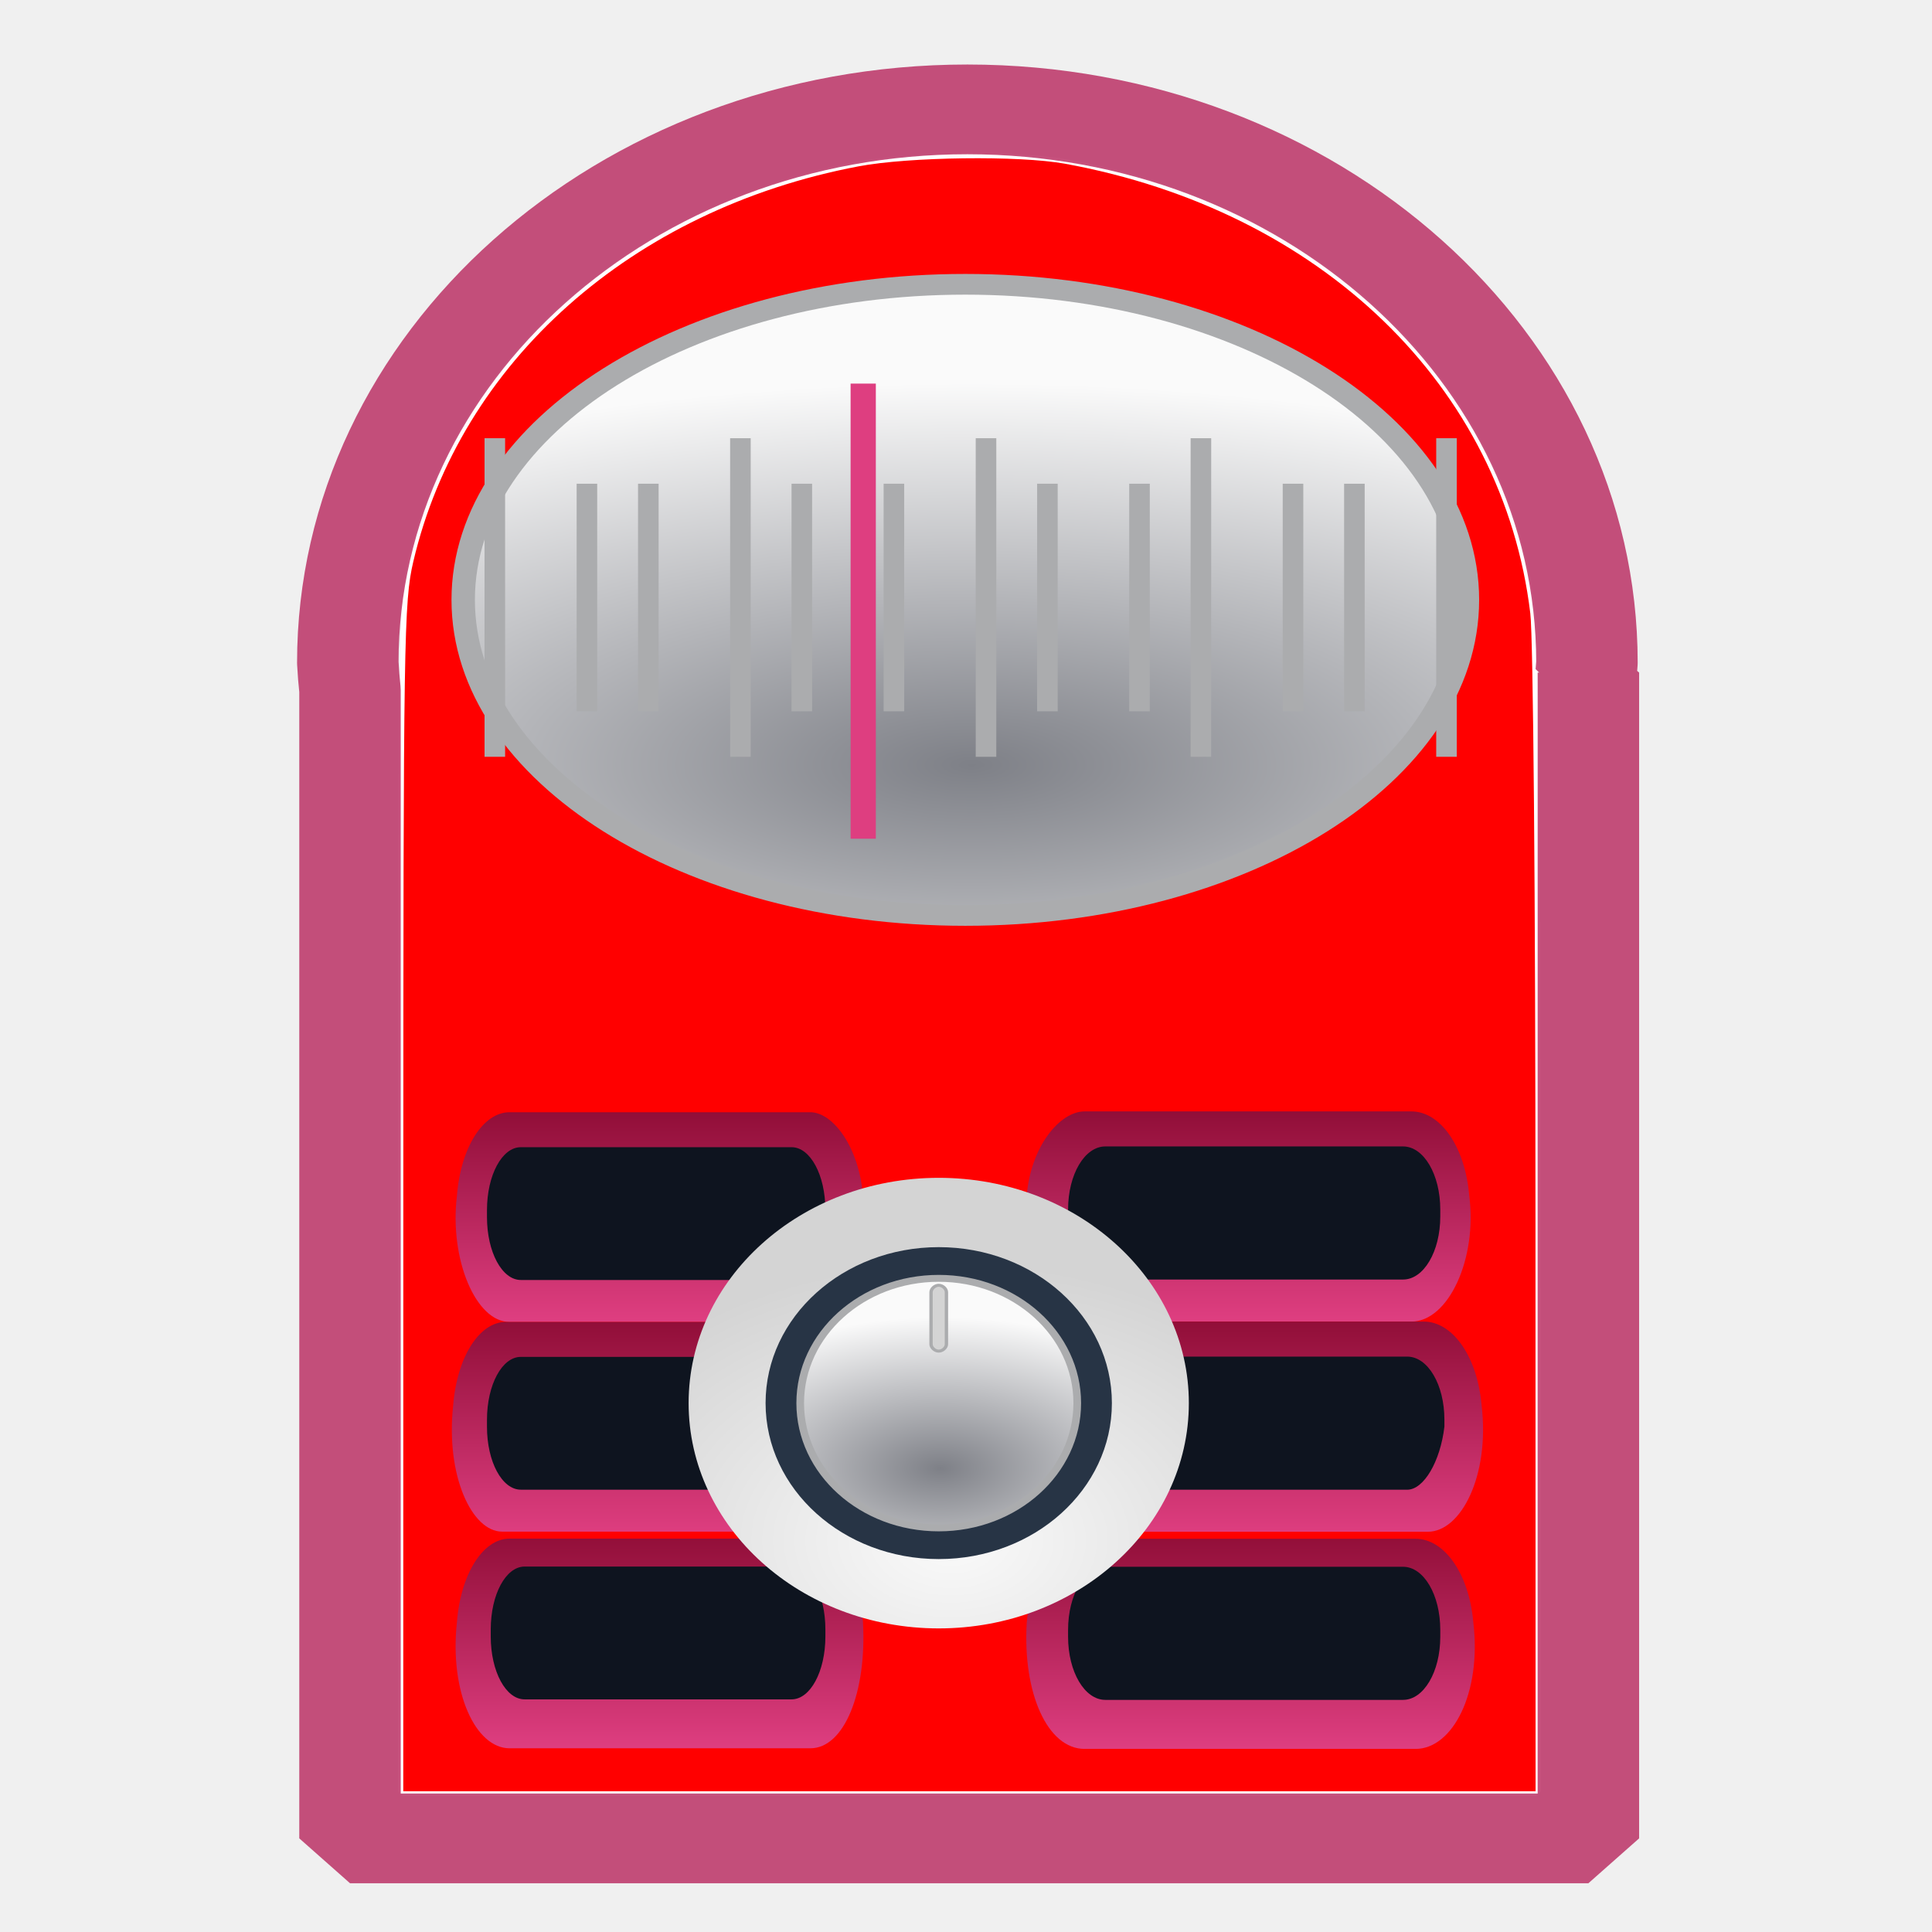
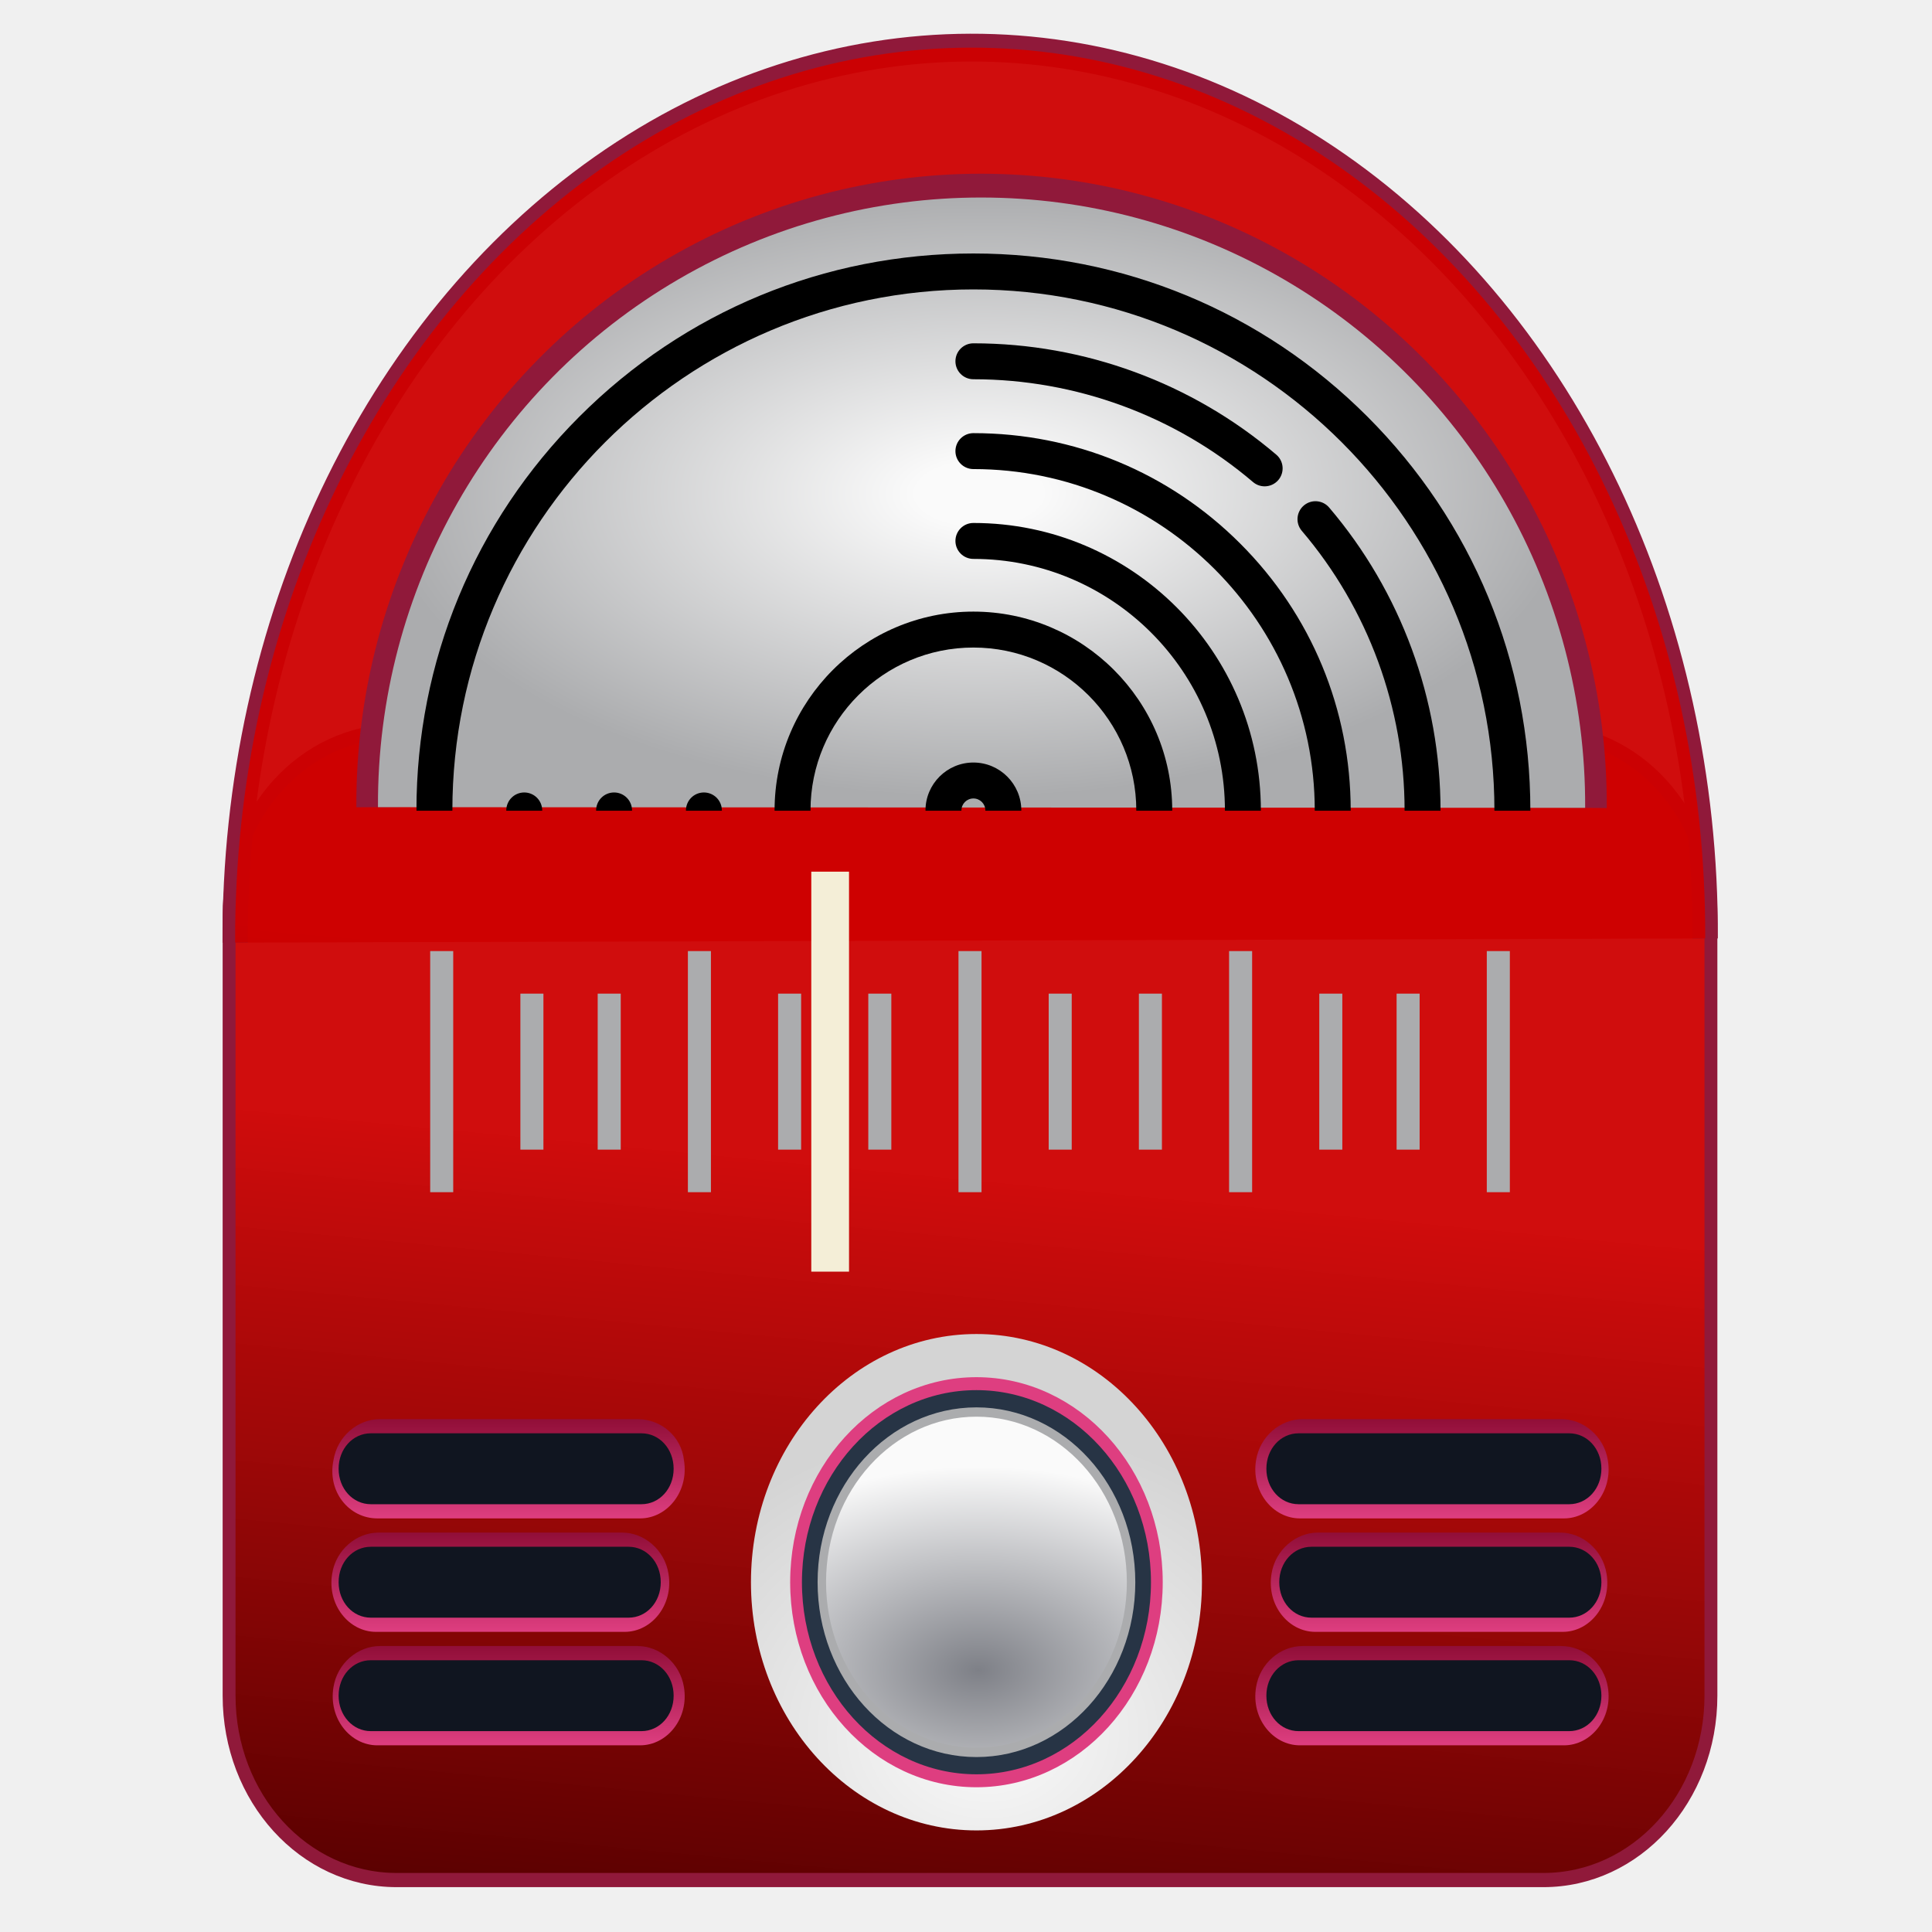
- <svg xmlns="http://www.w3.org/2000/svg" width="128" height="128" viewBox="0 0 128 128" version="1.1" id="svg1">
+ <svg xmlns="http://www.w3.org/2000/svg" xmlns:xlink="http://www.w3.org/1999/xlink" xml:space="preserve" id="io.github.tuner_labs.tuner-scalable" width="128" height="128" version="1.1">
  <defs id="defs1">
-     <linearGradient id="SVGID_12_" gradientUnits="userSpaceOnUse" x1="64.555" y1="35.458" x2="64.555" y2="32.5" gradientTransform="matrix(-1,0,0,1,75,0)">
-       <stop offset="0" style="stop-color:#DE3E80" id="stop1732" />
-       <stop offset="1" style="stop-color:#910E38" id="stop1734" />
+     <linearGradient id="linearGradient33">
+       <stop style="stop-color:#550000;stop-opacity:1;" offset="0" id="stop33" />
+       <stop style="stop-color:#ce0000;stop-opacity:0.947;" offset="0.478" id="stop34" />
    </linearGradient>
-     <linearGradient id="SVGID_13_" gradientUnits="userSpaceOnUse" x1="65.022" y1="38.531" x2="65.022" y2="35.5" gradientTransform="matrix(-1,0,0,1,75,0)">
-       <stop offset="0" style="stop-color:#DE3E80" id="stop1743" />
-       <stop offset="1" style="stop-color:#910E38" id="stop1745" />
-     </linearGradient>
-     <linearGradient id="SVGID_14_" gradientUnits="userSpaceOnUse" x1="64.569" y1="41.588" x2="64.569" y2="38.531" gradientTransform="matrix(-1,0,0,1,75,0)">
-       <stop offset="0" style="stop-color:#DE3E80" id="stop1754" />
-       <stop offset="1" style="stop-color:#910E38" id="stop1756" />
-     </linearGradient>
-     <linearGradient id="SVGID_9_" gradientUnits="userSpaceOnUse" x1="37.486" y1="35.458" x2="37.486" y2="32.5">
-       <stop offset="0" style="stop-color:#DE3E80" id="stop1697" />
-       <stop offset="1" style="stop-color:#910E38" id="stop1699" />
-     </linearGradient>
-     <linearGradient id="SVGID_10_" gradientUnits="userSpaceOnUse" x1="37.953" y1="38.531" x2="37.953" y2="35.5">
-       <stop offset="0" style="stop-color:#DE3E80" id="stop1708" />
-       <stop offset="1" style="stop-color:#910E38" id="stop1710" />
-     </linearGradient>
-     <linearGradient id="SVGID_11_" gradientUnits="userSpaceOnUse" x1="37.5" y1="41.588" x2="37.5" y2="38.531">
-       <stop offset="0" style="stop-color:#DE3E80" id="stop1719" />
-       <stop offset="1" style="stop-color:#910E38" id="stop1721" />
-     </linearGradient>
-     <radialGradient id="SVGID_7_" cx="23.49" cy="40.972" r="10.615" gradientTransform="matrix(1.0041,0,0,0.757,0.2355,9.4441)" gradientUnits="userSpaceOnUse">
-       <stop offset="0" style="stop-color:#FAFAFA" id="stop1677" />
-       <stop offset="1" style="stop-color:#D4D4D4" id="stop1679" />
-     </radialGradient>
-     <radialGradient id="SVGID_8_" cx="23.193" cy="37.641" r="7.626" gradientTransform="matrix(0.9834,0,0,0.5716,0.7364,16.8672)" gradientUnits="userSpaceOnUse">
-       <stop offset="0" style="stop-color:#7E8087" id="stop1686" />
-       <stop offset="1" style="stop-color:#FAFAFA" id="stop1688" />
-     </radialGradient>
-     <radialGradient id="SVGID_8_-7" cx="23.193" cy="37.641" r="7.626" gradientTransform="matrix(2.665942,0,0,1.10097,-37.76772,-21.06333)" gradientUnits="userSpaceOnUse">
-       <stop offset="0" style="stop-color:#7E8087" id="stop1686-5" />
-       <stop offset="1" style="stop-color:#FAFAFA" id="stop1688-9" />
-     </radialGradient>
+     <linearGradient xlink:href="#linearGradient33" id="linearGradient34" x1="60.397" y1="125.465" x2="70.511" y2="9.86" gradientUnits="userSpaceOnUse" />
+     <radialGradient xlink:href="#SVGID_6_" id="radialGradient37" cx="64.714" cy="20.534" fx="64.714" fy="20.534" r="48.532" gradientTransform="matrix(1.0007,0,0,0.4633958,-0.2288249,12.60721)" gradientUnits="userSpaceOnUse" />
+     <clipPath clipPathUnits="userSpaceOnUse" id="clipPath2">
+       <rect style="fill:none;stroke:#90193a;stroke-width:0;stroke-miterlimit:0;paint-order:markers stroke fill" id="rect3" width="73.809" height="37.086" x="27.595" y="23.079" />
+     </clipPath>
  </defs>
-   <g id="layer1" transform="matrix(3.408785,0,0,3.015251,-17.6618,-10.76854)">
-     <path style="display:inline;opacity:1;fill:#ff0000;fill-opacity:1;stroke:#ffffff;stroke-width:0.207;stroke-linecap:round;stroke-linejoin:bevel;stroke-miterlimit:1;stroke-dasharray:none;stroke-opacity:1;paint-order:markers stroke fill" d="m 13.02,29.887 c 0.001,-12.332 0.012,-13.096 0.194,-13.975 0.91,-4.386 4.251,-7.741 8.65,-8.685 0.983,-0.211 3.126,-0.242 4.018,-0.058 4.977,1.029 8.511,4.89 9.042,9.879 0.057,0.538 0.1,6.19 0.101,13.406 l 0.002,12.476 H 24.023 13.019 Z" id="path10" />
-     <path id="path1" style="display:inline;opacity:0.8;fill:none;stroke:#b8265c;stroke-width:1.972;stroke-linecap:round;stroke-linejoin:bevel;stroke-miterlimit:1;stroke-dasharray:none;stroke-opacity:1;paint-order:markers stroke fill" d="m 23.984,5.975 a 12.042,12.157 0 0 0 -12.043,12.158 12.042,12.157 0 0 0 0.043,0.604 V 43.965 H 36.053 V 18.35 h -0.043 A 12.042,12.157 0 0 0 36.025,18.133 12.042,12.157 0 0 0 23.984,5.975 Z" />
-     <g id="g1765" transform="matrix(0.7308023,0,0,1.535781,10.33439,-21.90281)" style="display:inline">
-       <g id="g1741">
-         <linearGradient id="linearGradient2" gradientUnits="userSpaceOnUse" x1="64.555" y1="35.458" x2="64.555" y2="32.5" gradientTransform="matrix(-1,0,0,1,75,0)">
-           <stop offset="0" style="stop-color:#DE3E80" id="stop1" />
-           <stop offset="1" style="stop-color:#910E38" id="stop2" />
-         </linearGradient>
-         <path class="st18" d="m 14.5,35.5 c 0.8,0 1.5,-0.8 1.4,-1.8 -0.1,-0.7 -0.8,-1.2 -1.4,-1.2 h -8 c -0.7,0 -1.3,0.5 -1.4,1.2 -0.2,0.9 0.5,1.8 1.4,1.8 z" id="path1737" style="fill:url(#SVGID_12_)" />
-         <path class="st15" d="M 6.8,34.9 H 14 c 0.5,0 0.9,-0.4 0.9,-0.9 V 33.9 C 14.9,33.4 14.5,33 14,33 H 6.8 C 6.3,33 5.9,33.4 5.9,33.9 V 34 c 0,0.5 0.4,0.9 0.9,0.9 z" id="path1739" style="fill:#0e141f" />
+   <style id="style2813" type="text/css">
+     .st8{fill:none;stroke:#abacae;stroke-width:1.788;stroke-miterlimit:10}.st15{fill:#101520}
+   </style>
+   <g id="Layer_2" style="display:inline" transform="matrix(1.000026,0,0,0.9956742,-0.00169677,-6.193717)">
+     <g id="tuner-base" transform="matrix(0.8536784,0,0,0.9437275,9.63025,18.54467)" style="display:inline">
+       <radialGradient id="SVGID_4_" cx="62.544" cy="-40.522" r="171.588" gradientTransform="matrix(1.000934,-0.01320602,0.00466489,0.3530488,-0.6142887,77.14517)" gradientUnits="userSpaceOnUse" fx="62.544" fy="-40.522">
+         <stop id="stop2843" offset="0" style="stop-color:#90193a" />
+         <stop id="stop2845" offset="1" style="stop-color:#dd3f80" />
+       </radialGradient>
+       <linearGradient id="SVGID_5_" x1="64.734" x2="64.734" y1="79" y2="47" gradientTransform="matrix(1.0987,0,0,1,-7.122,0)" gradientUnits="userSpaceOnUse">
+         <stop id="stop2850" offset="0" style="stop-color:#de3e80" />
+         <stop id="stop2852" offset="1" style="stop-color:#910e38" />
+       </linearGradient>
+       <linearGradient id="SVGID_6_" x1="64" x2="64" y1="50" y2="76" gradientUnits="userSpaceOnUse" gradientTransform="matrix(0.6760954,0,0,0.8987666,21.55507,-0.6032984)">
+         <stop id="stop2857" offset="0.1" style="stop-color:#fafafa" />
+         <stop id="stop2859" offset="0.952" style="stop-color:#abacae" />
+       </linearGradient>
+       <g id="outline" style="display:inline;fill:url(#linearGradient34);fill-opacity:1;fill-rule:nonzero;stroke:#90193a" transform="translate(-1.441297,-13)">
+         <path id="body" d="m 108.5,119.5 h -89 c -7.2,0 -13,-5.8 -13,-13 v -55 c 0,-7.2 5.8,-13 13,-13 h 89 c 7.2,0 13,5.8 13,13 v 55 c 0,7.2 -5.8,13 -13,13 z" style="display:inline;fill:url(#linearGradient34);fill-opacity:1;fill-rule:nonzero;stroke:#90193a;stroke-width:1;stroke-dasharray:none" transform="translate(1.441297,13)" />
+         <path style="fill:url(#linearGradient34);fill-opacity:1;fill-rule:nonzero;stroke:#90193a;stroke-width:1.962;stroke-linecap:butt;stroke-linejoin:bevel;stroke-miterlimit:1;stroke-dasharray:none;paint-order:markers stroke fill" id="top" d="M 7.96,66.489 A 57.044,62.634 0 0 1 36.76,12.208 57.044,62.634 0 0 1 93.971,12.669 57.044,62.634 0 0 1 122.044,67.406" transform="matrix(0.9999437,-0.01061075,0.00681182,0.9999768,0,0)" />
      </g>
-       <g id="g1752">
-         <linearGradient id="linearGradient4" gradientUnits="userSpaceOnUse" x1="65.022" y1="38.531" x2="65.022" y2="35.5" gradientTransform="matrix(-1,0,0,1,75,0)">
-           <stop offset="0" style="stop-color:#DE3E80" id="stop3" />
-           <stop offset="1" style="stop-color:#910E38" id="stop4" />
-         </linearGradient>
-         <path class="st19" d="m 13.6,38.5 c 0.8,0 1.5,-0.8 1.3,-1.8 C 14.8,36 14.2,35.5 13.5,35.5 H 6.4 c -0.7,0 -1.3,0.5 -1.4,1.2 -0.2,1 0.5,1.8 1.3,1.8 z" id="path1748" style="fill:url(#SVGID_13_)" />
-         <path class="st15" d="m 6.8,37.9 h 6.3 C 13.6,37.9 14,37.5 14,37 V 36.9 C 14,36.4 13.6,36 13.1,36 H 6.8 C 6.3,36 5.9,36.4 5.9,36.9 V 37 c 0,0.5 0.4,0.9 0.9,0.9 z" id="path1750" style="fill:#0e141f" />
+       <g id="knob">
+         <radialGradient id="SVGID_7_" cx="65.029" cy="109.392" r="28.579" gradientTransform="matrix(1.0041,0,0,0.757,0.071,26.351)" gradientUnits="userSpaceOnUse">
+           <stop id="stop2894" offset="0" style="stop-color:#fafafa" />
+           <stop id="stop2896" offset="1" style="stop-color:#d4d4d4" />
+         </radialGradient>
+         <circle id="circle2899" cx="64.5" cy="98.5" r="17.5" style="fill:url(#SVGID_7_)" />
+         <circle id="circle2901" cx="64.5" cy="98.5" r="14" style="fill:#273445;stroke:#de3e80;stroke-width:0.913;stroke-linecap:round;stroke-linejoin:round" />
+         <radialGradient id="SVGID_8_" cx="64.311" cy="105.077" r="25.112" gradientTransform="matrix(0.9834,0,0,0.5716,1.401,44.637)" gradientUnits="userSpaceOnUse">
+           <stop id="stop2903" offset="0" style="stop-color:#7e8087" />
+           <stop id="stop2905" offset="1" style="stop-color:#fafafa" />
+         </radialGradient>
+         <circle id="knob_inner" cx="64.5" cy="98.5" r="12" style="fill:url(#SVGID_8_);stroke:#abacae;stroke-width:0.656;stroke-linecap:round;stroke-linejoin:round" />
      </g>
-       <g id="g1763">
-         <linearGradient id="linearGradient6" gradientUnits="userSpaceOnUse" x1="64.569" y1="41.588" x2="64.569" y2="38.531" gradientTransform="matrix(-1,0,0,1,75,0)">
-           <stop offset="0" style="stop-color:#DE3E80" id="stop5" />
-           <stop offset="1" style="stop-color:#910E38" id="stop6" />
-         </linearGradient>
-         <path class="st20" d="m 14.5,41.6 c 0.9,0 1.5,-0.8 1.4,-1.8 -0.1,-0.7 -0.8,-1.2 -1.4,-1.2 h -8 c -0.7,0 -1.3,0.5 -1.4,1.2 -0.2,1 0.5,1.8 1.4,1.8 z" id="path1759" style="fill:url(#SVGID_14_)" />
-         <path class="st15" d="M 6.9,40.9 H 14 c 0.5,0 0.9,-0.4 0.9,-0.9 V 39.9 C 14.9,39.4 14.5,39 14,39 H 6.9 C 6.4,39 6,39.4 6,39.9 V 40 c 0,0.5 0.4,0.9 0.9,0.9 z" id="path1761" style="fill:#0e141f" />
+       <g id="dial" style="display:inline">
+         <path id="dial-left" d="M 23,54 V 71" class="st8" style="fill:none;stroke:#abacae;stroke-width:1.788;stroke-miterlimit:10" />
+         <path id="line2866" d="M 30,57 V 68" class="st8" style="fill:none;stroke:#abacae;stroke-width:1.788;stroke-miterlimit:10" />
+         <path id="line2868" d="M 36,57 V 68" class="st8" style="fill:none;stroke:#abacae;stroke-width:1.788;stroke-miterlimit:10" />
+         <path id="line2870" d="M 43,54 V 71" class="st8" style="fill:none;stroke:#abacae;stroke-width:1.788;stroke-miterlimit:10" />
+         <path id="line2872" d="M 50,57 V 68" class="st8" style="fill:none;stroke:#abacae;stroke-width:1.788;stroke-miterlimit:10" />
+         <path id="line2874" d="M 57,57 V 68" class="st8" style="fill:none;stroke:#abacae;stroke-width:1.788;stroke-miterlimit:10" />
+         <path id="line2876" d="M 64,54 V 71" class="st8" style="fill:none;stroke:#abacae;stroke-width:1.788;stroke-miterlimit:10" />
+         <path id="line2878" d="M 71,57 V 68" class="st8" style="fill:none;stroke:#abacae;stroke-width:1.788;stroke-miterlimit:10" />
+         <path id="line2880" d="M 78,57 V 68" class="st8" style="fill:none;stroke:#abacae;stroke-width:1.788;stroke-miterlimit:10" />
+         <path id="line2882" d="M 85,54 V 71" class="st8" style="fill:none;stroke:#abacae;stroke-width:1.788;stroke-miterlimit:10" />
+         <path id="line2886" d="M 92,57 V 68" class="st8" style="fill:none;stroke:#abacae;stroke-width:1.788;stroke-miterlimit:10" />
+         <path id="line2888" d="M 98,57 V 68" class="st8" style="display:inline;fill:none;stroke:#abacae;stroke-width:1.788;stroke-miterlimit:10" />
+         <path id="dial-right" d="M 105,54 V 71" class="st8" style="display:inline;fill:none;stroke:#abacae;stroke-width:1.788;stroke-miterlimit:10" />
      </g>
+       <g id="grill">
+         <g id="grill-right">
+           <g id="g2923">
+             <linearGradient id="SVGID_9_" x1="99.796" x2="99.796" y1="94" y2="87" gradientUnits="userSpaceOnUse">
+               <stop id="stop2914" offset="0" style="stop-color:#de3e80" />
+               <stop id="stop2916" offset="1" style="stop-color:#910e38" />
+             </linearGradient>
+             <path id="path2919" d="m 89.6,94 c -2.1,0 -3.8,-1.9 -3.4,-4.1 0.3,-1.7 1.9,-2.9 3.6,-2.9 h 20.1 c 1.7,0 3.3,1.2 3.6,2.9 0.4,2.2 -1.3,4.1 -3.4,4.1 z" style="fill:url(#SVGID_9_)" />
+             <path id="path2921" d="m 110.5,93 h -21 C 88.1,93 87,91.9 87,90.5 87,89.1 88.1,88 89.5,88 h 21 c 1.4,0 2.5,1.1 2.5,2.5 0,1.4 -1.1,2.5 -2.5,2.5 z" class="st15" style="fill:#101520" />
+           </g>
+           <g id="g2934">
+             <linearGradient id="SVGID_10_" x1="100.443" x2="100.443" y1="102" y2="95" gradientUnits="userSpaceOnUse">
+               <stop id="stop2925" offset="0" style="stop-color:#de3e80" />
+               <stop id="stop2927" offset="1" style="stop-color:#910e38" />
+             </linearGradient>
+             <path id="path2930" d="M 90.8,102 C 88.7,102 87,100.1 87.4,97.9 87.7,96.2 89.3,95 91,95 h 18.8 c 1.7,0 3.3,1.2 3.6,2.9 0.4,2.2 -1.3,4.1 -3.4,4.1 z" style="fill:url(#SVGID_10_)" />
+             <path id="path2932" d="m 110.5,101 h -20 C 89.1,101 88,99.9 88,98.5 88,97.1 89.1,96 90.5,96 h 20 c 1.4,0 2.5,1.1 2.5,2.5 0,1.4 -1.1,2.5 -2.5,2.5 z" class="st15" style="fill:#101520" />
+           </g>
+           <g id="g2945">
+             <linearGradient id="SVGID_11_" x1="99.796" x2="99.796" y1="110" y2="103" gradientUnits="userSpaceOnUse">
+               <stop id="stop2936" offset="0" style="stop-color:#de3e80" />
+               <stop id="stop2938" offset="1" style="stop-color:#910e38" />
+             </linearGradient>
+             <path id="path2941" d="m 89.6,110 c -2.1,0 -3.8,-1.9 -3.4,-4.1 0.3,-1.7 1.9,-2.9 3.6,-2.9 h 20.1 c 1.7,0 3.3,1.2 3.6,2.9 0.4,2.2 -1.3,4.1 -3.4,4.1 z" style="fill:url(#SVGID_11_)" />
+             <path id="path2943" d="m 110.5,109 h -21 c -1.4,0 -2.5,-1.1 -2.5,-2.5 0,-1.4 1.1,-2.5 2.5,-2.5 h 21 c 1.4,0 2.5,1.1 2.5,2.5 0,1.4 -1.1,2.5 -2.5,2.5 z" class="st15" style="fill:#101520" />
+           </g>
+         </g>
+         <g id="grill-left">
+           <g id="g2956">
+             <linearGradient id="SVGID_12_" x1="171.389" x2="171.389" y1="94" y2="87" gradientTransform="matrix(-1,0,0,1,199.593,0)" gradientUnits="userSpaceOnUse">
+               <stop id="stop2947" offset="0" style="stop-color:#de3e80" />
+               <stop id="stop2949" offset="1" style="stop-color:#910e38" />
+             </linearGradient>
+             <path id="path2952" d="m 38.4,94 c 2.1,0 3.8,-1.9 3.4,-4.1 C 41.6,88.2 40,87 38.2,87 h -20 c -1.7,0 -3.3,1.2 -3.6,2.9 -0.5,2.2 1.2,4.1 3.4,4.1 z" style="fill:url(#SVGID_12_)" />
+             <path id="path2954" d="m 17.5,93 h 21 C 39.9,93 41,91.9 41,90.5 41,89.1 39.9,88 38.5,88 h -21 c -1.4,0 -2.5,1.1 -2.5,2.5 0,1.4 1.1,2.5 2.5,2.5 z" class="st15" style="fill:#101520" />
+           </g>
+           <g id="g2967">
+             <linearGradient id="SVGID_13_" x1="172.036" x2="172.036" y1="102" y2="95" gradientTransform="matrix(-1,0,0,1,199.593,0)" gradientUnits="userSpaceOnUse">
+               <stop id="stop2958" offset="0" style="stop-color:#de3e80" />
+               <stop id="stop2960" offset="1" style="stop-color:#910e38" />
+             </linearGradient>
+             <path id="path2963" d="m 37.2,102 c 2.1,0 3.8,-1.9 3.4,-4.1 C 40.3,96.2 38.7,95 37,95 H 18.1 c -1.7,0 -3.3,1.2 -3.6,2.9 -0.4,2.2 1.3,4.1 3.4,4.1 z" style="fill:url(#SVGID_13_)" />
+             <path id="path2965" d="m 17.5,101 h 20 C 38.9,101 40,99.9 40,98.5 40,97.1 38.9,96 37.5,96 h -20 c -1.4,0 -2.5,1.1 -2.5,2.5 0,1.4 1.1,2.5 2.5,2.5 z" class="st15" style="fill:#101520" />
+           </g>
+           <g id="g2978">
+             <linearGradient id="SVGID_14_" x1="171.389" x2="171.389" y1="110" y2="103" gradientTransform="matrix(-1,0,0,1,199.593,0)" gradientUnits="userSpaceOnUse">
+               <stop id="stop2969" offset="0" style="stop-color:#de3e80" />
+               <stop id="stop2971" offset="1" style="stop-color:#910e38" />
+             </linearGradient>
+             <path id="path2974" d="m 38.4,110 c 2.1,0 3.8,-1.9 3.4,-4.1 -0.3,-1.7 -1.9,-2.9 -3.6,-2.9 h -20 c -1.7,0 -3.3,1.2 -3.6,2.9 -0.4,2.2 1.3,4.1 3.4,4.1 z" style="fill:url(#SVGID_14_)" />
+             <path id="path2976" d="m 17.5,109 h 21 c 1.4,0 2.5,-1.1 2.5,-2.5 0,-1.4 -1.1,-2.5 -2.5,-2.5 h -21 c -1.4,0 -2.5,1.1 -2.5,2.5 0,1.4 1.1,2.5 2.5,2.5 z" class="st15" style="fill:#101520" />
+           </g>
+         </g>
+       </g>
+       <path style="display:inline;fill:url(#radialGradient37);fill-opacity:1;fill-rule:nonzero;stroke:#90193a;stroke-width:3.355;stroke-linecap:butt;stroke-linejoin:bevel;stroke-miterlimit:1;stroke-dasharray:none;paint-order:markers stroke fill" id="window" d="M 17.688,43.964 A 46.842,42.79 0 0 1 41.337,6.881 46.842,42.79 0 0 1 88.317,7.195 46.842,42.79 0 0 1 111.369,44.591" transform="matrix(0.9999809,-0.0061803,0.00834448,0.9999652,0,0)" />
    </g>
-     <g id="g1730" transform="matrix(0.8037628,0,0,1.539323,-0.58382,-22.03634)" style="display:inline">
-       <g id="g1706">
-         <linearGradient id="linearGradient2-1" gradientUnits="userSpaceOnUse" x1="37.486" y1="35.458" x2="37.486" y2="32.5">
-           <stop offset="0" style="stop-color:#DE3E80" id="stop1-2" />
-           <stop offset="1" style="stop-color:#910E38" id="stop2-7" />
-         </linearGradient>
-         <path class="st14" d="m 33.4,35.5 c -0.8,0 -1.5,-0.8 -1.4,-1.8 0.1,-0.7 0.8,-1.2 1.4,-1.2 h 7.9 c 0.7,0 1.3,0.5 1.4,1.2 0.2,0.9 -0.5,1.8 -1.4,1.8 z" id="path1702" style="fill:url(#SVGID_9_)" />
-         <path class="st15" d="M 41.1,34.9 H 33.9 C 33.4,34.9 33,34.5 33,34 V 33.9 C 33,33.4 33.4,33 33.9,33 h 7.2 c 0.5,0 0.9,0.4 0.9,0.9 V 34 c 0,0.5 -0.4,0.9 -0.9,0.9 z" id="path1704" style="fill:#0e141f" />
-       </g>
-       <g id="g1717">
-         <linearGradient id="linearGradient4-0" gradientUnits="userSpaceOnUse" x1="37.953" y1="38.531" x2="37.953" y2="35.5">
-           <stop offset="0" style="stop-color:#DE3E80" id="stop3-9" />
-           <stop offset="1" style="stop-color:#910E38" id="stop4-3" />
-         </linearGradient>
-         <path class="st16" d="m 34.3,38.5 c -0.8,0 -1.5,-0.8 -1.3,-1.8 0.1,-0.7 0.7,-1.2 1.4,-1.2 h 7.2 c 0.7,0 1.3,0.5 1.4,1.2 0.2,1 -0.5,1.8 -1.3,1.8 z" id="path1713" style="fill:url(#SVGID_10_)" />
-         <path class="st15" d="M 41.2,37.9 H 34.9 C 34.4,37.9 34,37.5 34,37 V 36.9 C 34,36.4 34.4,36 34.9,36 h 6.3 c 0.5,0 0.9,0.4 0.9,0.9 V 37 c -0.1,0.5 -0.5,0.9 -0.9,0.9 z" id="path1715" style="fill:#0e141f" />
-       </g>
-       <g id="g1728">
-         <linearGradient id="linearGradient6-6" gradientUnits="userSpaceOnUse" x1="37.5" y1="41.588" x2="37.5" y2="38.531">
-           <stop offset="0" style="stop-color:#DE3E80" id="stop5-0" />
-           <stop offset="1" style="stop-color:#910E38" id="stop6-6" />
-         </linearGradient>
-         <path class="st17" d="m 33.4,41.6 c -0.9,0 -1.5,-0.8 -1.4,-1.8 0.1,-0.7 0.8,-1.2 1.4,-1.2 h 8 c 0.7,0 1.3,0.5 1.4,1.2 0.2,1 -0.5,1.8 -1.4,1.8 z" id="path1724" style="fill:url(#SVGID_11_)" />
-         <path class="st15" d="M 41.1,40.9 H 33.9 C 33.4,40.9 33,40.5 33,40 V 39.9 C 33,39.4 33.4,39 33.9,39 h 7.2 c 0.5,0 0.9,0.4 0.9,0.9 V 40 c 0,0.5 -0.4,0.9 -0.9,0.9 z" id="path1726" style="fill:#0e141f" />
-       </g>
+     <g id="needle-position" style="display:inline;fill:#f4eed7;fill-opacity:1" transform="matrix(-0.1587043,0,0,0.1650836,60.95423,19.52308)">
+       <rect style="display:inline;opacity:1;fill:#f4eed7;stroke:#90193a;stroke-width:0;stroke-miterlimit:0;paint-order:markers stroke fill" id="needle" width="15.752" height="161.222" x="-45.392" y="270.763" transform="scale(-1,1)" />
    </g>
-     <g id="g1695" transform="matrix(0.7478652,0,0,0.7615589,5.851492,6.604361)" style="display:inline">
-       <radialGradient id="radialGradient2" cx="23.49" cy="40.972" r="10.615" gradientTransform="matrix(1.0041,0,0,0.757,0.2355,9.4441)" gradientUnits="userSpaceOnUse">
-         <stop offset="0" style="stop-color:#FAFAFA" id="stop1-8" />
-         <stop offset="1" style="stop-color:#D4D4D4" id="stop2-79" />
-       </radialGradient>
-       <circle class="st10" cx="23.5" cy="36.5" r="6.5" id="circle1682" style="fill:url(#SVGID_7_)" />
-       <circle class="st11" cx="23.5" cy="36.5" r="4.5" id="circle1684" style="fill:#273445" />
-       <radialGradient id="radialGradient4" cx="23.193" cy="37.641" r="7.626" gradientTransform="matrix(0.9834,0,0,0.5716,0.7364,16.8672)" gradientUnits="userSpaceOnUse">
-         <stop offset="0" style="stop-color:#7E8087" id="stop3-2" />
-         <stop offset="1" style="stop-color:#FAFAFA" id="stop4-0" />
-       </radialGradient>
-       <circle class="st12" cx="23.5" cy="36.5" r="3.6" id="circle1691" style="fill:url(#SVGID_8_);stroke:#abacae;stroke-width:0.199;stroke-linecap:round;stroke-linejoin:round" />
-       <path class="st13" d="m 23.5,35 c -0.1,0 -0.2,-0.1 -0.2,-0.2 v -1.5 c 0,-0.1 0.1,-0.2 0.2,-0.2 0.1,0 0.2,0.1 0.2,0.2 v 1.5 c 0,0.1 -0.1,0.2 -0.2,0.2 z" id="path1693" style="fill:#d4d4d4;stroke:#abacae;stroke-width:0.087" />
-     </g>
-     <g id="g9" transform="matrix(0.9718191,0,0,1,0.6954138,0)">
-       <g id="g10">
-         <ellipse class="st12" cx="23.943" cy="16.752" id="circle1691-2" style="fill:url(#SVGID_8_-7);stroke:#abacae;stroke-width:0.455;stroke-linecap:round;stroke-linejoin:round" rx="9.759" ry="6.934" transform="matrix(1.028998,0,0,1,-0.7155795,0)" />
-         <g id="g1675" transform="matrix(0.6139642,0,0,1.000001,9.170673,-6.800009)" style="display:inline">
-           <line class="st8" x1="8.7" y1="20" x2="8.7" y2="27" id="line1647" style="fill:none;stroke:#abacae;stroke-width:0.67;stroke-miterlimit:10" />
-           <line class="st8" x1="11.7" y1="21" x2="11.7" y2="26" id="line1649" style="fill:none;stroke:#abacae;stroke-width:0.67;stroke-miterlimit:10" />
-           <line class="st8" x1="13.7" y1="21" x2="13.7" y2="26" id="line1651" style="fill:none;stroke:#abacae;stroke-width:0.67;stroke-miterlimit:10" />
-           <line class="st8" x1="16.7" y1="20" x2="16.7" y2="27" id="line1653" style="fill:none;stroke:#abacae;stroke-width:0.67;stroke-miterlimit:10" />
-           <line class="st8" x1="18.7" y1="21" x2="18.7" y2="26" id="line1655" style="fill:none;stroke:#abacae;stroke-width:0.67;stroke-miterlimit:10" />
-           <line class="st8" x1="21.7" y1="21" x2="21.7" y2="26" id="line1657" style="fill:none;stroke:#abacae;stroke-width:0.67;stroke-miterlimit:10" />
-           <line class="st8" x1="24.7" y1="20" x2="24.7" y2="27" id="line1659" style="fill:none;stroke:#abacae;stroke-width:0.67;stroke-miterlimit:10" />
-           <line class="st8" x1="26.7" y1="21" x2="26.7" y2="26" id="line1661" style="fill:none;stroke:#abacae;stroke-width:0.67;stroke-miterlimit:10" />
-           <line class="st8" x1="29.7" y1="21" x2="29.7" y2="26" id="line1663" style="fill:none;stroke:#abacae;stroke-width:0.67;stroke-miterlimit:10" />
-           <line class="st8" x1="31.7" y1="20" x2="31.7" y2="27" id="line1665" style="fill:none;stroke:#abacae;stroke-width:0.67;stroke-miterlimit:10" />
-           <line class="st8" x1="39.7" y1="20" x2="39.7" y2="27" id="line1667" style="fill:none;stroke:#abacae;stroke-width:0.67;stroke-miterlimit:10" />
-           <line class="st8" x1="34.7" y1="21" x2="34.7" y2="26" id="line1669" style="fill:none;stroke:#abacae;stroke-width:0.67;stroke-miterlimit:10" />
-           <line class="st8" x1="36.7" y1="21" x2="36.7" y2="26" id="line1671" style="fill:none;stroke:#abacae;stroke-width:0.67;stroke-miterlimit:10" />
-           <line class="st9" x1="20.7" y1="18.8" x2="20.7" y2="28.8" id="line1673" style="fill:none;stroke:#de3e80;stroke-width:0.822;stroke-miterlimit:10" />
+     <g id="record-position" style="display:inline" clip-path="url(#clipPath2)">
+       <g id="knob-rotation" transform="translate(27.59142,23.08735)">
+         <g id="record-scale" transform="scale(0.1587043,0.159398)">
+           <path id="path1" d="M 396.94,68.06 C 353.052,24.171 294.652,0 232.5,0 170.348,0 111.948,24.171 68.06,68.06 24.171,111.949 0,170.348 0,232.5 0,294.652 24.171,353.051 68.06,396.94 111.948,440.829 170.348,465 232.5,465 294.652,465 353.052,440.829 396.94,396.94 440.829,353.051 465,294.652 465,232.5 465,170.348 440.829,111.949 396.94,68.06 Z M 232.5,450 C 112.57,450 15,352.43 15,232.5 15,112.57 112.57,15 232.5,15 352.43,15 450,112.57 450,232.5 450,352.43 352.43,450 232.5,450 Z" />
+           <path d="m 232.5,412.5 c -99.252,0 -180,-80.748 -180,-180 0,-4.142 -3.357,-7.5 -7.5,-7.5 -4.143,0 -7.5,3.358 -7.5,7.5 0,52.127 20.272,101.107 57.083,137.917 36.81,36.81 85.79,57.083 137.917,57.083 4.143,0 7.5,-3.358 7.5,-7.5 0,-4.142 -3.357,-7.5 -7.5,-7.5 z" id="path2" />
+           <path d="m 232.5,52.5 c 42.792,0 84.245,15.24 116.722,42.912 1.412,1.203 3.141,1.792 4.86,1.792 2.121,0 4.229,-0.895 5.713,-2.636 2.687,-3.153 2.308,-7.887 -0.845,-10.573 C 323.762,54.012 278.854,37.5 232.5,37.5 c -4.143,0 -7.5,3.358 -7.5,7.5 0,4.142 3.357,7.5 7.5,7.5 z" id="path3" />
+           <path d="m 381.008,106.053 c -2.687,-3.153 -7.42,-3.531 -10.573,-0.845 -3.152,2.687 -3.531,7.42 -0.845,10.573 27.671,32.477 42.91,73.928 42.91,116.719 0,4.142 3.357,7.5 7.5,7.5 4.143,0 7.5,-3.358 7.5,-7.5 0,-46.353 -16.512,-91.259 -46.492,-126.447 z" id="path4" />
+           <path d="m 232.5,75 c -4.143,0 -7.5,3.358 -7.5,7.5 0,4.142 3.357,7.5 7.5,7.5 78.575,0 142.5,63.925 142.5,142.5 0,4.142 3.357,7.5 7.5,7.5 4.143,0 7.5,-3.358 7.5,-7.5 0,-42.103 -16.374,-81.663 -46.105,-111.395 C 314.164,91.373 274.603,75 232.5,75 Z" id="path5" />
+           <path d="m 163.958,374.368 c 1.052,0.508 2.164,0.75 3.26,0.75 2.786,0 5.463,-1.56 6.757,-4.237 1.804,-3.729 0.242,-8.214 -3.487,-10.017 C 120.841,336.86 90,287.675 90,232.5 c 0,-4.142 -3.357,-7.5 -7.5,-7.5 -4.143,0 -7.5,3.358 -7.5,7.5 0,30.195 8.553,59.525 24.732,84.819 15.75,24.622 37.959,44.349 64.226,57.049 z" id="path6" />
+           <path d="m 232.5,375 c -11.938,0 -23.799,-1.474 -35.25,-4.382 -4.012,-1.02 -8.096,1.409 -9.115,5.424 -1.019,4.015 1.409,8.096 5.424,9.115 12.657,3.214 25.758,4.843 38.941,4.843 4.143,0 7.5,-3.358 7.5,-7.5 0,-4.142 -3.357,-7.5 -7.5,-7.5 z" id="path7" />
+           <path d="m 232.5,337.5 c -29.979,0 -58.59,-12.839 -78.499,-35.224 -2.754,-3.094 -7.493,-3.373 -10.589,-0.62 -3.095,2.752 -3.373,7.493 -0.62,10.588 22.753,25.583 55.45,40.255 89.708,40.255 4.143,0 7.5,-3.358 7.5,-7.5 0,-4.142 -3.357,-7.499 -7.5,-7.499 z" id="path8" />
+           <path d="m 131.624,289.889 c 1.117,0 2.252,-0.25 3.321,-0.78 3.712,-1.837 5.232,-6.336 3.395,-10.048 -7.192,-14.534 -10.84,-30.199 -10.84,-46.561 0,-4.142 -3.357,-7.5 -7.5,-7.5 -4.143,0 -7.5,3.358 -7.5,7.5 0,18.69 4.171,36.594 12.396,53.214 1.308,2.643 3.965,4.175 6.728,4.175 z" id="path9" />
+           <path d="m 232.5,112.5 c -4.143,0 -7.5,3.358 -7.5,7.5 0,4.142 3.357,7.5 7.5,7.5 57.897,0 105,47.103 105,105 0,4.142 3.357,7.5 7.5,7.5 4.143,0 7.5,-3.358 7.5,-7.5 0,-66.168 -53.832,-120 -120,-120 z" id="path10" />
+           <path d="m 232.5,212.5 c -11.028,0 -20,8.972 -20,20 0,11.028 8.972,20 20,20 11.028,0 20,-8.972 20,-20 0,-11.028 -8.972,-20 -20,-20 z m 0,25 c -2.757,0 -5,-2.243 -5,-5 0,-2.757 2.243,-5 5,-5 2.757,0 5,2.243 5,5 0,2.757 -2.243,5 -5,5 z" id="path11" />
+           <path d="m 232.5,149.5 c -45.767,0 -83,37.234 -83,83 0,45.766 37.233,83 83,83 45.767,0 83,-37.234 83,-83 0,-45.766 -37.233,-83 -83,-83 z m 0,151 c -37.495,0 -68,-30.505 -68,-68 0,-37.495 30.505,-68 68,-68 37.495,0 68,30.505 68,68 0,37.495 -30.505,68 -68,68 z" id="path12" />
        </g>
      </g>
    </g>
  </g>
</svg>
